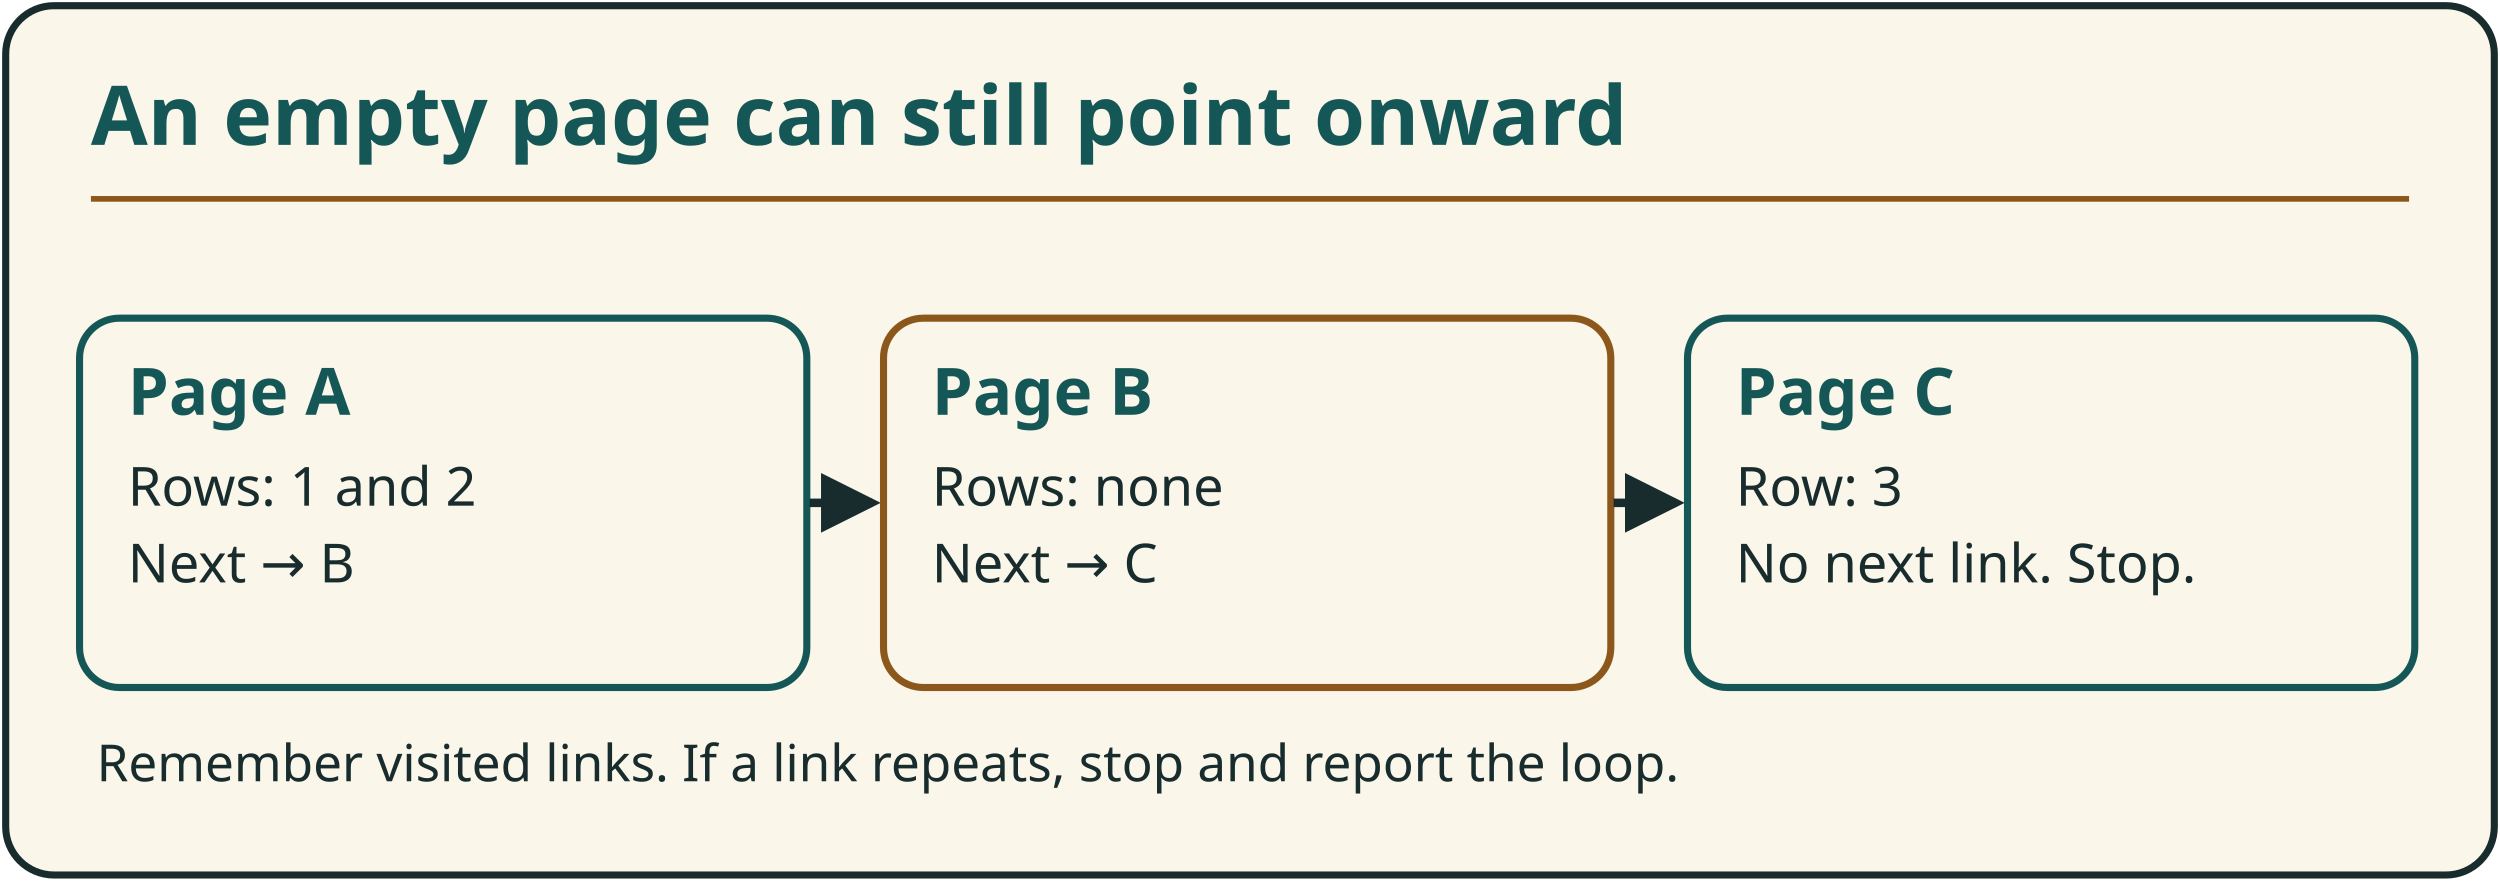
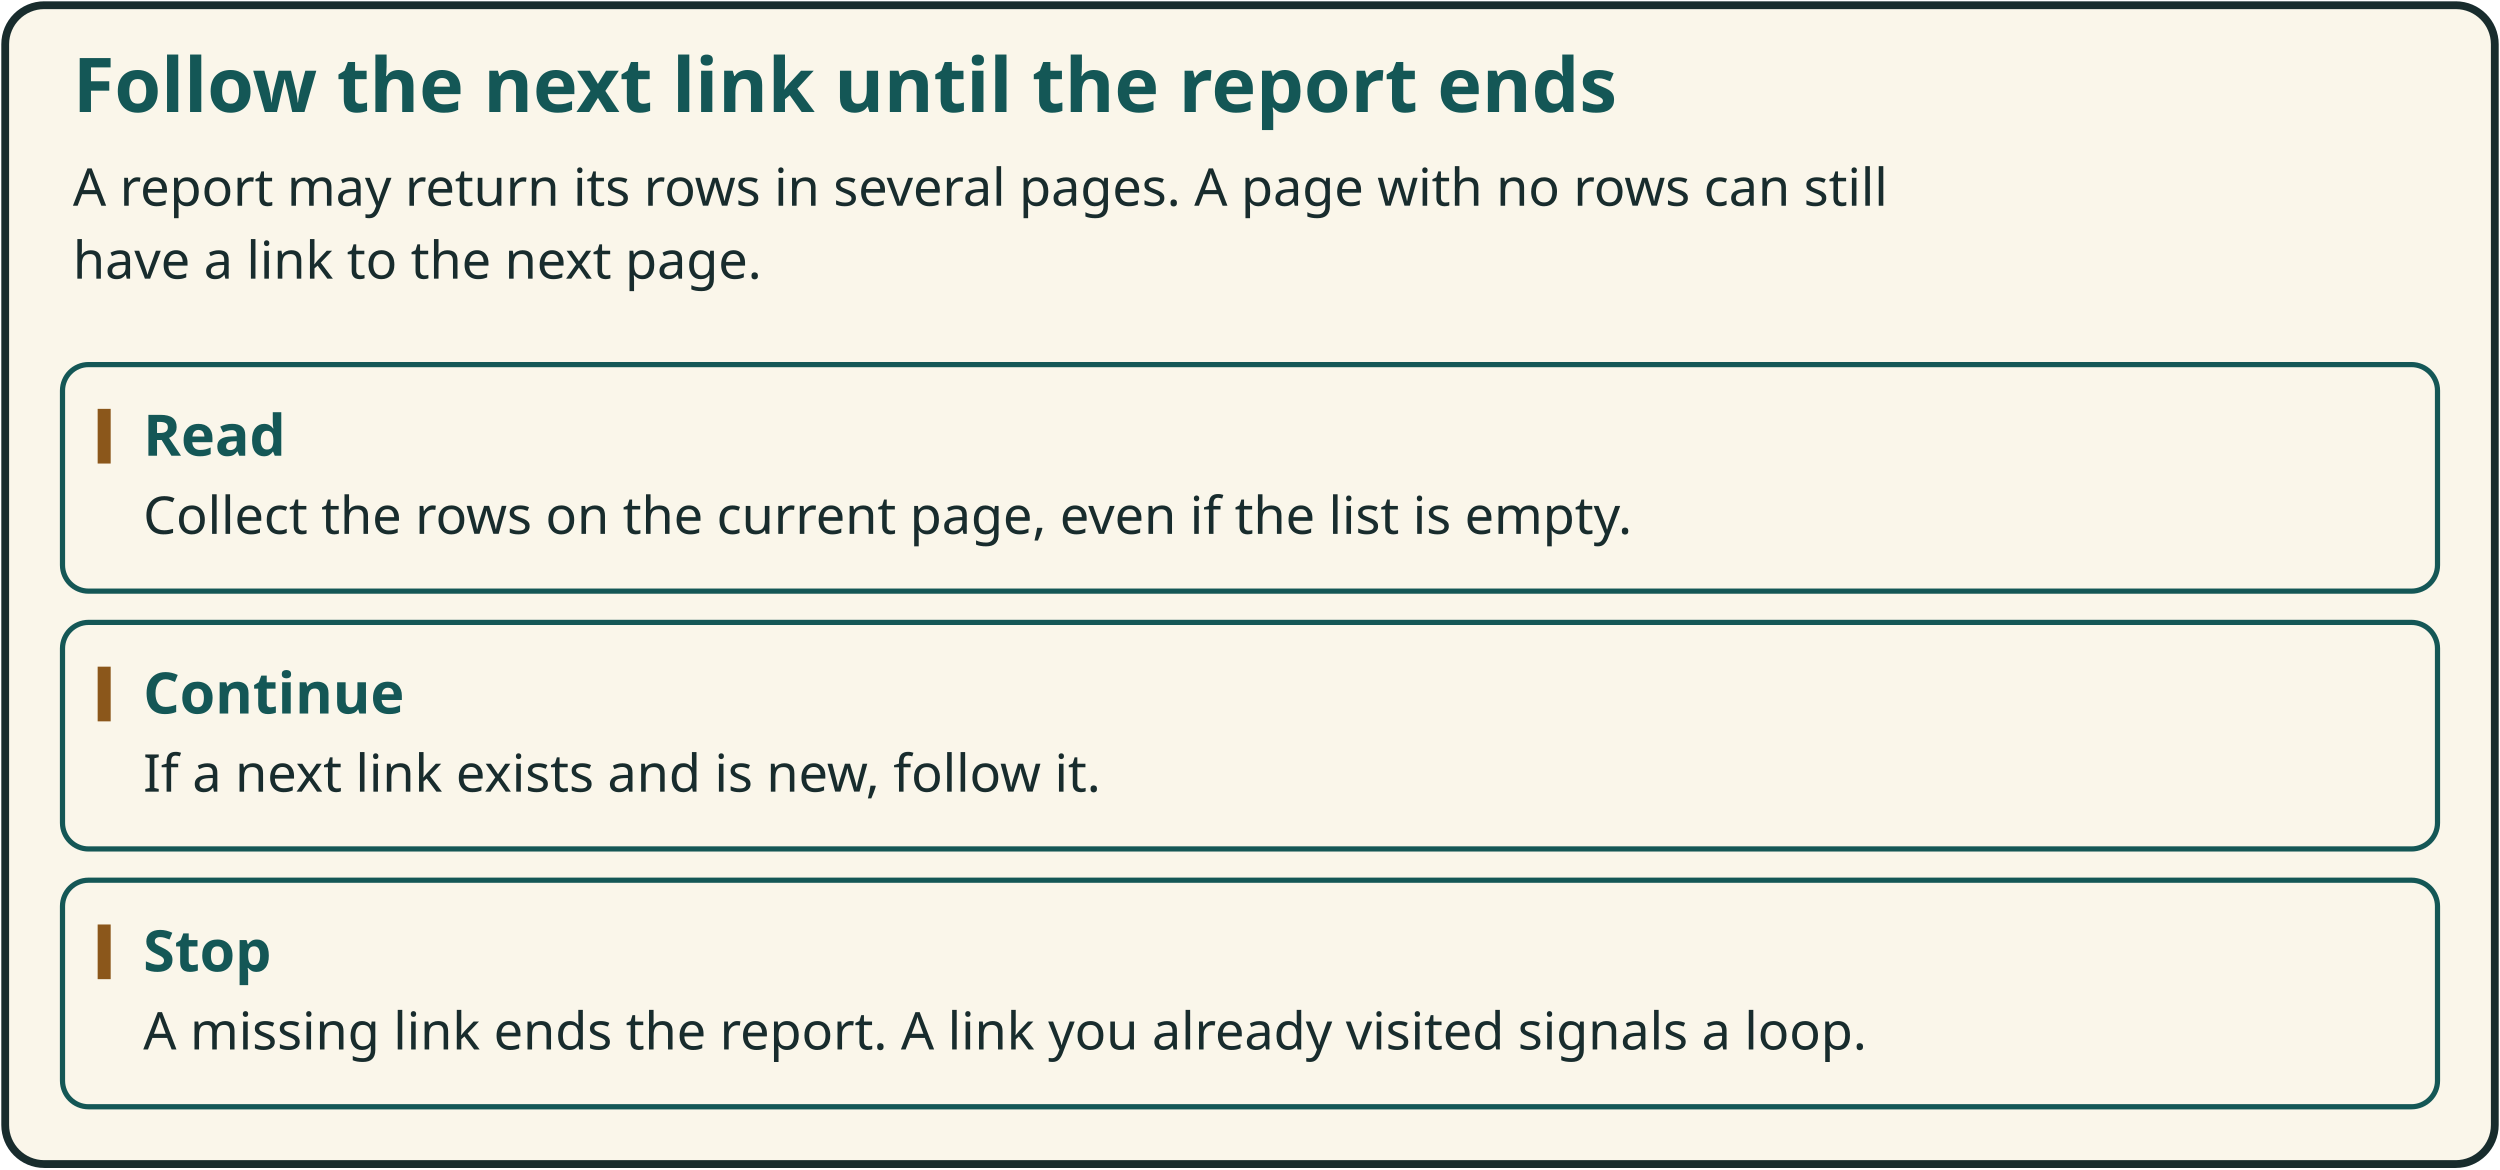
- <svg xmlns="http://www.w3.org/2000/svg" viewBox="0 0 880 310" role="img" aria-labelledby="title description">
-   <defs>
-     <marker id="arrow" markerWidth="7" markerHeight="7" refX="6" refY="3.5" orient="auto">
-       <path d="M0 0 L7 3.5 L0 7 Z" fill="#182c2d" />
-     </marker>
-   </defs>
-   <rect x="2" y="2" width="876" height="306" rx="17" fill="#faf6ea" stroke="#182c2d" stroke-width="2.5" />
-   <text x="32" y="51" fill="#145756" text-anchor="start" font-family="Verdana, sans-serif" font-size="29" font-weight="700">An empty page can still point onward</text>
-   <path d="M32 70H848" stroke="#8b571b" stroke-width="2" />
-   <rect x="28" y="112" width="256" height="130" rx="14" fill="#faf6ea" stroke="#145756" stroke-width="2.5" />
-   <text x="45" y="146" fill="#145756" text-anchor="start" font-family="Verdana, sans-serif" font-size="23" font-weight="700">Page A</text>
-   <text x="45" y="178" fill="#182c2d" text-anchor="start" font-family="Verdana, sans-serif" font-size="19" font-weight="400">Rows: 1 and 2</text>
-   <text x="45" y="205" fill="#182c2d" text-anchor="start" font-family="Verdana, sans-serif" font-size="19" font-weight="400">Next → B</text>
-   <path d="M285 177 L307 177" fill="none" stroke="#182c2d" stroke-width="3" marker-end="url(#arrow)" />
-   <rect x="311" y="112" width="256" height="130" rx="14" fill="#faf6ea" stroke="#8b571b" stroke-width="2.5" />
-   <text x="328" y="146" fill="#145756" text-anchor="start" font-family="Verdana, sans-serif" font-size="23" font-weight="700">Page B</text>
-   <text x="328" y="178" fill="#182c2d" text-anchor="start" font-family="Verdana, sans-serif" font-size="19" font-weight="400">Rows: none</text>
-   <text x="328" y="205" fill="#182c2d" text-anchor="start" font-family="Verdana, sans-serif" font-size="19" font-weight="400">Next → C</text>
-   <path d="M568 177 L590 177" fill="none" stroke="#182c2d" stroke-width="3" marker-end="url(#arrow)" />
-   <rect x="594" y="112" width="256" height="130" rx="14" fill="#faf6ea" stroke="#145756" stroke-width="2.5" />
-   <text x="611" y="146" fill="#145756" text-anchor="start" font-family="Verdana, sans-serif" font-size="23" font-weight="700">Page C</text>
-   <text x="611" y="178" fill="#182c2d" text-anchor="start" font-family="Verdana, sans-serif" font-size="19" font-weight="400">Row: 3</text>
-   <text x="611" y="205" fill="#182c2d" text-anchor="start" font-family="Verdana, sans-serif" font-size="19" font-weight="400">No next link. Stop.</text>
-   <text x="34" y="275" fill="#182c2d" text-anchor="start" font-family="Verdana, sans-serif" font-size="18" font-weight="400">Remember visited links. If a link repeats, stop and report the loop.</text>
+ <svg xmlns="http://www.w3.org/2000/svg" role="img" aria-labelledby="title desc" viewBox="0 0 960 449" font-family="Verdana, sans-serif">
+   <rect x="2" y="2" width="956" height="445" rx="15" fill="#faf6ea" stroke="#182c2d" stroke-width="3" />
+   <text x="28" y="43" fill="#145756" font-size="29" font-weight="bold">Follow the next link until the report ends</text>
+   <text x="28" y="79" fill="#182c2d" font-size="20">A report may return its rows in several pages. A page with no rows can still</text>
+   <text x="28" y="107" fill="#182c2d" font-size="20">have a link to the next page.</text>
+   <rect x="24" y="140" width="912" height="87" rx="10" fill="#faf6ea" stroke="#145756" stroke-width="2" />
+   <path d="M40 157v21" stroke="#8b571b" stroke-width="5" />
+   <text x="55" y="175" fill="#145756" font-size="22" font-weight="bold">Read</text>
+   <text x="55" y="205" fill="#182c2d" font-size="20">Collect the rows on the current page, even if the list is empty.</text>
+   <rect x="24" y="239" width="912" height="87" rx="10" fill="#faf6ea" stroke="#145756" stroke-width="2" />
+   <path d="M40 256v21" stroke="#8b571b" stroke-width="5" />
+   <text x="55" y="274" fill="#145756" font-size="22" font-weight="bold">Continue</text>
+   <text x="55" y="304" fill="#182c2d" font-size="20">If a next link exists and is new, follow it.</text>
+   <rect x="24" y="338" width="912" height="87" rx="10" fill="#faf6ea" stroke="#145756" stroke-width="2" />
+   <path d="M40 355v21" stroke="#8b571b" stroke-width="5" />
+   <text x="55" y="373" fill="#145756" font-size="22" font-weight="bold">Stop</text>
+   <text x="55" y="403" fill="#182c2d" font-size="20">A missing link ends the report. A link you already visited signals a loop.</text>
</svg>
